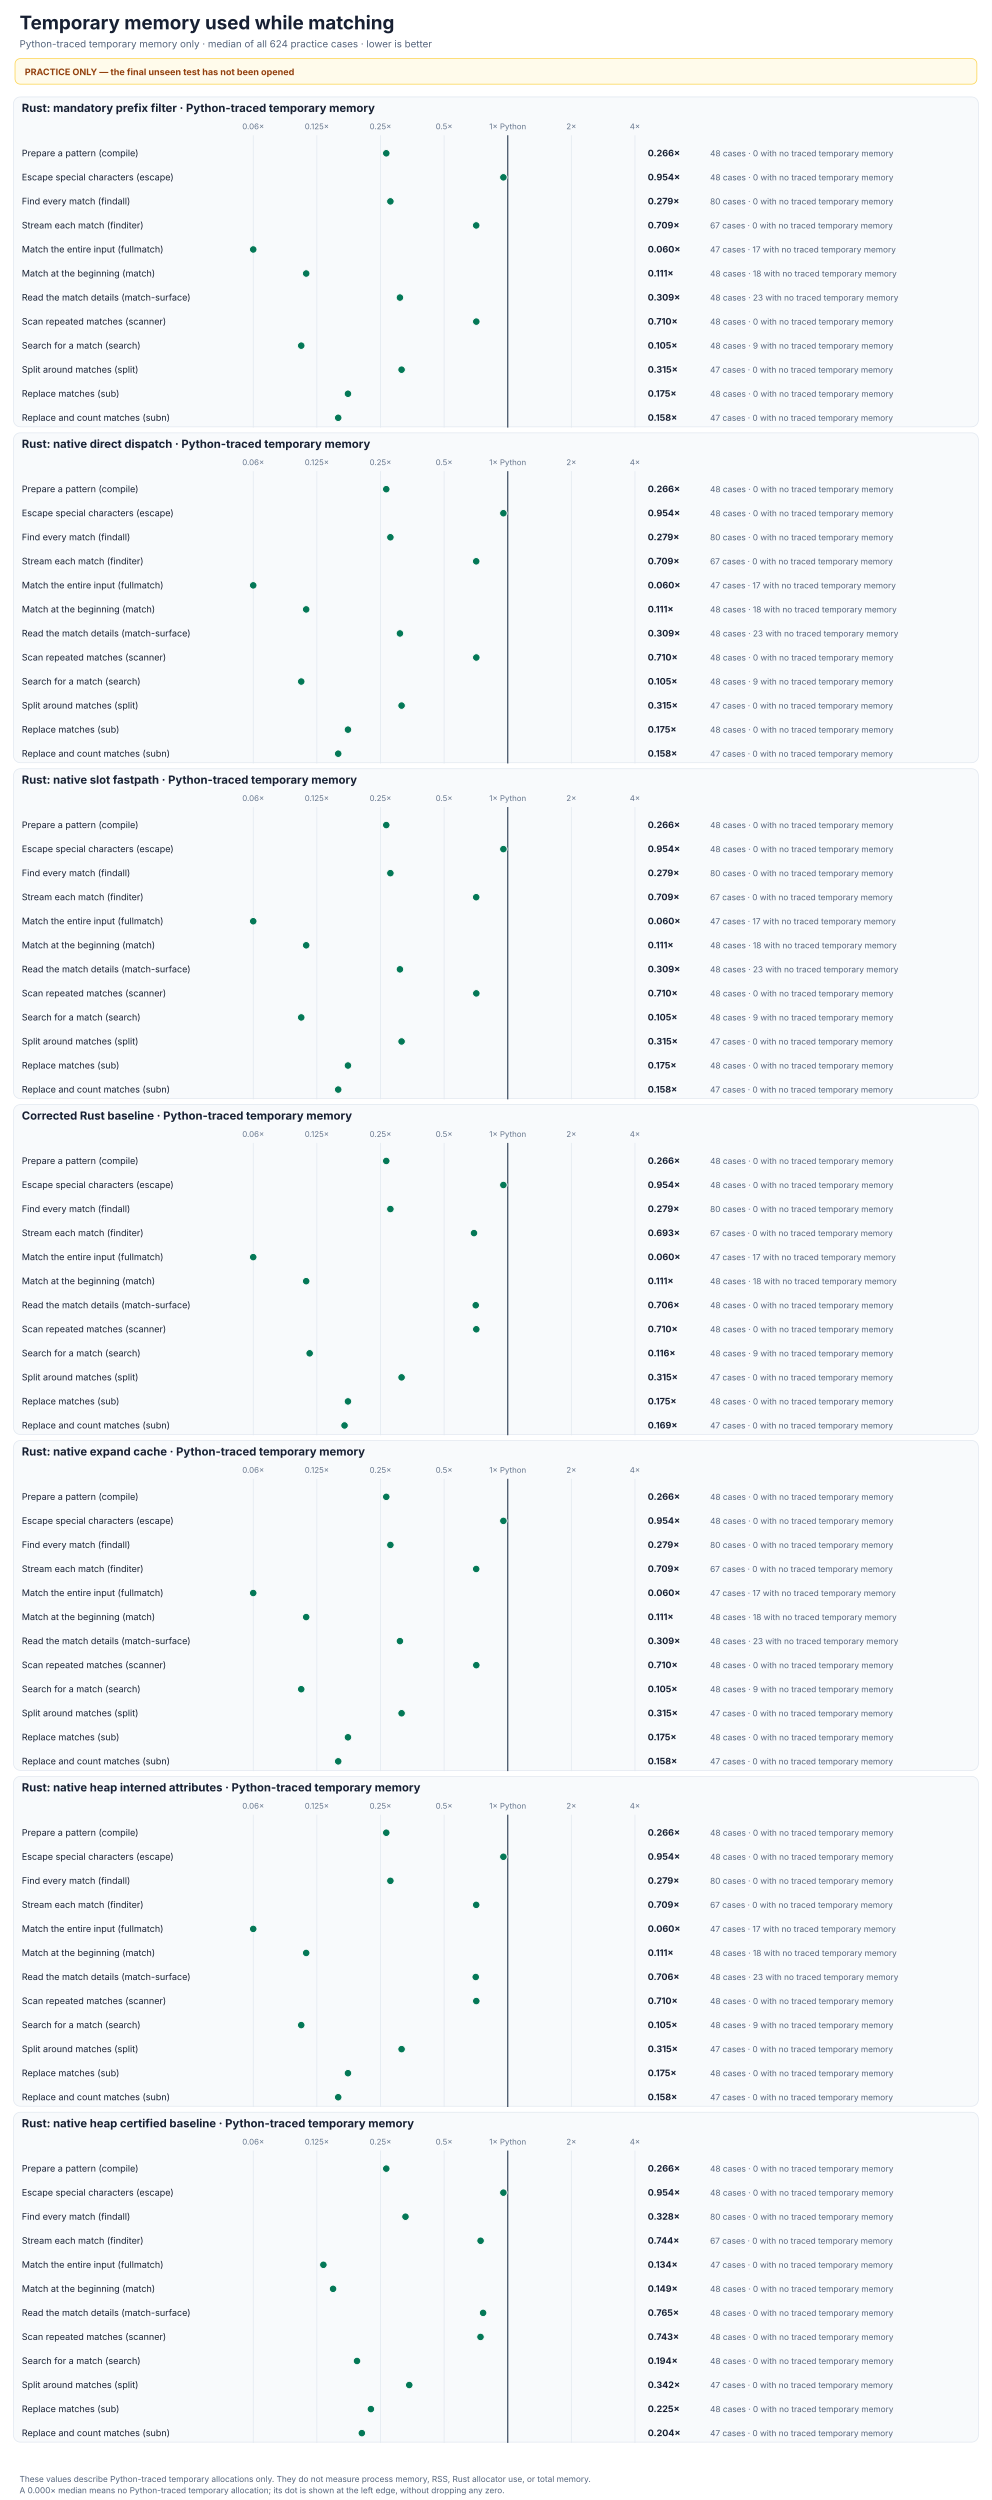
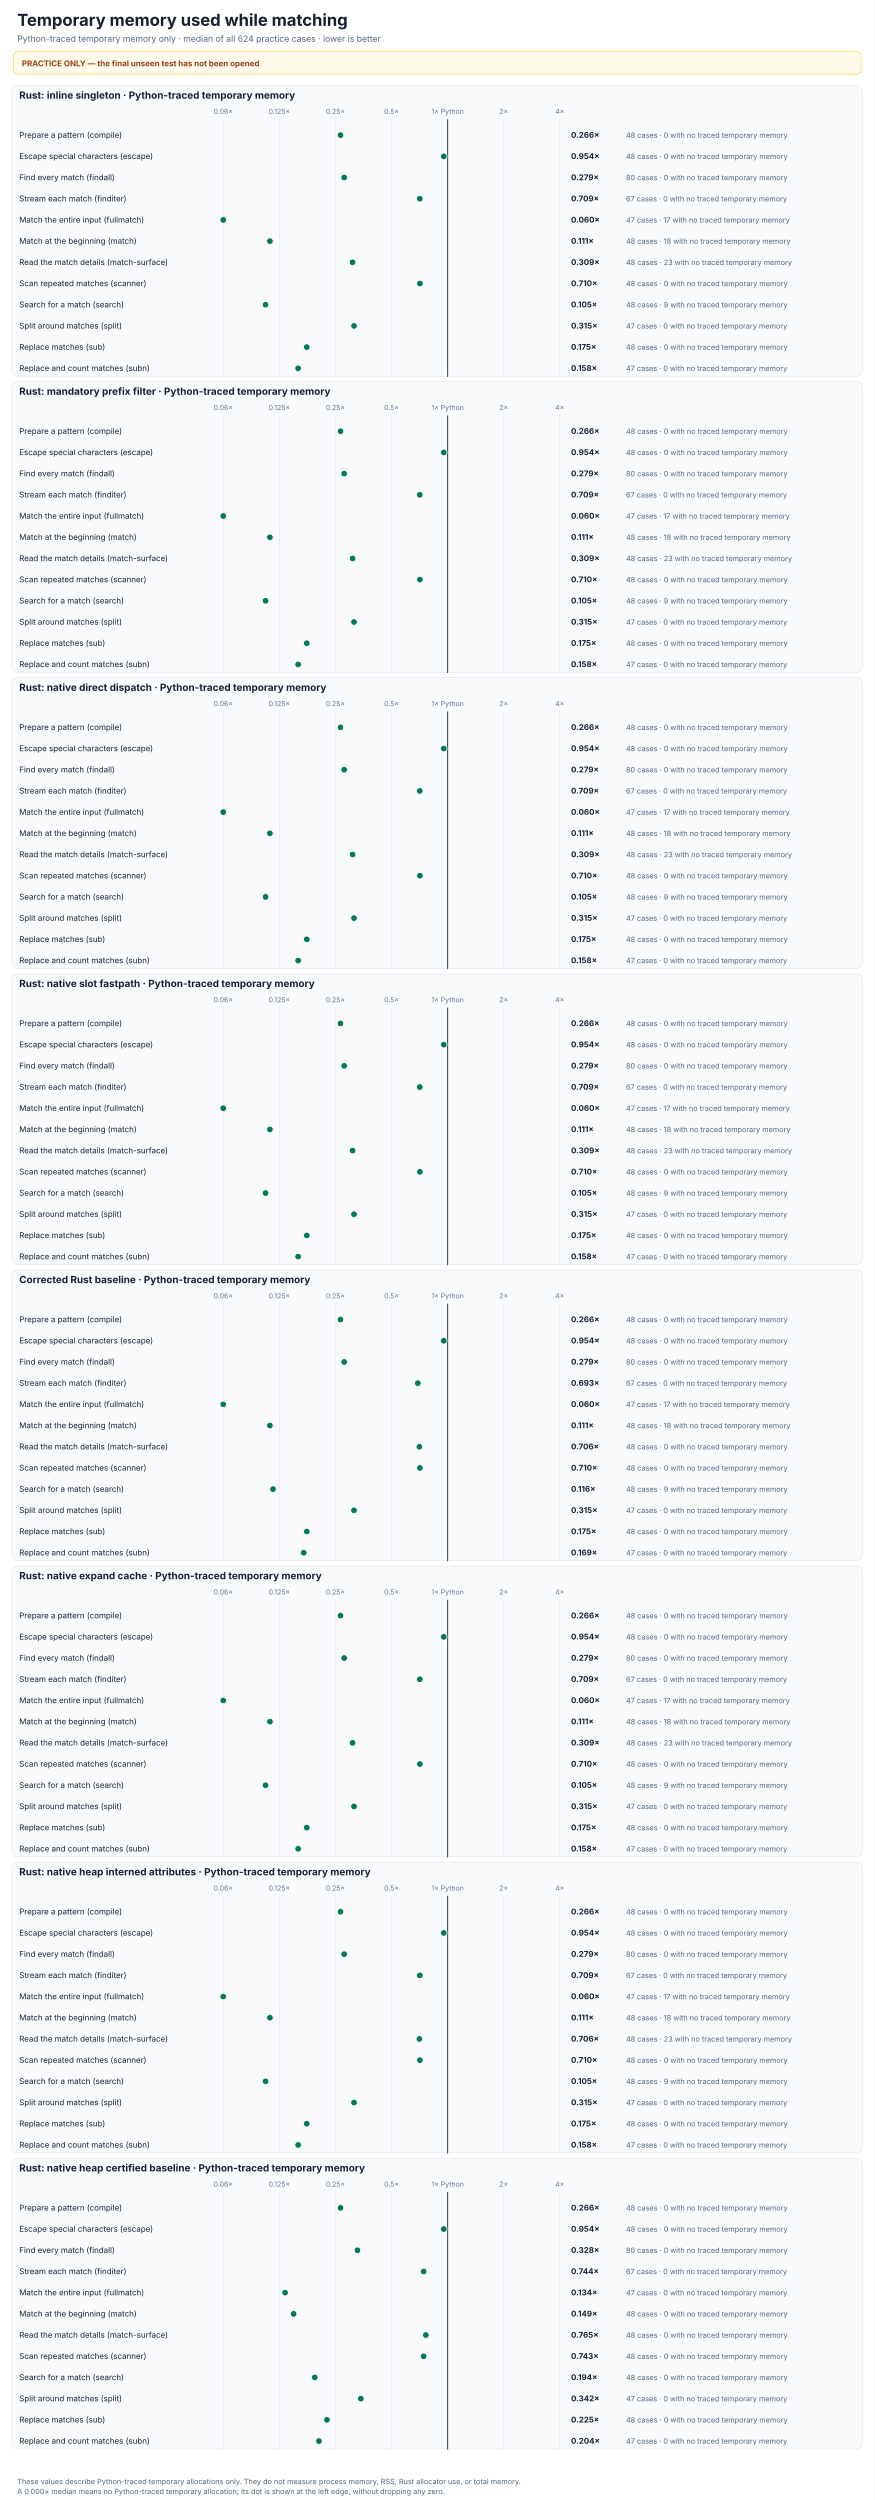
- <svg xmlns="http://www.w3.org/2000/svg" width="1320" height="3327" viewBox="0 0 1320 3327" role="img" aria-label="Temporary memory used while matching">
+ <svg xmlns="http://www.w3.org/2000/svg" width="1320" height="3774" viewBox="0 0 1320 3774" role="img" aria-label="Temporary memory used while matching">
  <rect width="100%" height="100%" fill="#ffffff" />
  <style>text{font-family:system-ui,-apple-system,BlinkMacSystemFont,"Segoe UI",sans-serif;fill:#172033}.title{font-size:25px;font-weight:750}.sub{font-size:13px;fill:#52627a}.head{font-size:15px;font-weight:700}.label{font-size:12px}.small{font-size:11px;fill:#52627a}.value{font-size:12px;font-weight:700}.tick{font-size:10.5px;fill:#64748b}.banner{font-size:12px;font-weight:700;fill:#92400e}.grid{stroke:#e2e8f0;stroke-width:1}.base{stroke:#475569;stroke-width:1.7}.panel{fill:#f8fafc;stroke:#e2e8f0;stroke-width:1}</style>
  <text x="26" y="39" class="title">Temporary memory used while matching</text>
  <text x="26" y="63" class="sub">Python-traced temporary memory only · median of all 624 practice cases · lower is better</text>
  <rect x="20" y="78" width="1280" height="34" rx="7" fill="#fffbeb" stroke="#fcd34d" />
  <text x="33" y="100" class="banner">PRACTICE ONLY — the final unseen test has not been opened</text>
  <rect x="18" y="129" width="1284" height="439" rx="9" class="panel" />
-   <text x="29" y="149" class="head">Rust: mandatory prefix filter · Python-traced temporary memory</text>
+   <text x="29" y="149" class="head">Rust: inline singleton · Python-traced temporary memory</text>
  <line x1="337.00" y1="180" x2="337.00" y2="569" class="grid" />
  <text x="337.00" y="172" text-anchor="middle" class="tick">0.06×</text>
  <line x1="421.67" y1="180" x2="421.67" y2="569" class="grid" />
  <text x="421.67" y="172" text-anchor="middle" class="tick">0.125×</text>
  <line x1="506.33" y1="180" x2="506.33" y2="569" class="grid" />
  <text x="506.33" y="172" text-anchor="middle" class="tick">0.25×</text>
  <line x1="591.00" y1="180" x2="591.00" y2="569" class="grid" />
  <text x="591.00" y="172" text-anchor="middle" class="tick">0.5×</text>
  <line x1="675.67" y1="180" x2="675.67" y2="569" class="base" />
  <text x="675.67" y="172" text-anchor="middle" class="tick">1× Python</text>
  <line x1="760.33" y1="180" x2="760.33" y2="569" class="grid" />
  <text x="760.33" y="172" text-anchor="middle" class="tick">2×</text>
  <line x1="845.00" y1="180" x2="845.00" y2="569" class="grid" />
  <text x="845.00" y="172" text-anchor="middle" class="tick">4×</text>
  <text x="29" y="208" class="label">Prepare a pattern (compile)</text>
  <circle cx="514.05" cy="204" r="5" fill="#047857" stroke="#ffffff" stroke-width="1.2" />
  <text x="862" y="208" class="value">0.266×</text>
  <text x="945" y="208" class="small">48 cases · 0 with no traced temporary memory</text>
  <text x="29" y="240" class="label">Escape special characters (escape)</text>
  <circle cx="669.91" cy="236" r="5" fill="#047857" stroke="#ffffff" stroke-width="1.2" />
  <text x="862" y="240" class="value">0.954×</text>
  <text x="945" y="240" class="small">48 cases · 0 with no traced temporary memory</text>
  <text x="29" y="272" class="label">Find every match (findall)</text>
  <circle cx="519.53" cy="268" r="5" fill="#047857" stroke="#ffffff" stroke-width="1.2" />
  <text x="862" y="272" class="value">0.279×</text>
  <text x="945" y="272" class="small">80 cases · 0 with no traced temporary memory</text>
  <text x="29" y="304" class="label">Stream each match (finditer)</text>
  <circle cx="633.73" cy="300" r="5" fill="#047857" stroke="#ffffff" stroke-width="1.2" />
  <text x="862" y="304" class="value">0.709×</text>
  <text x="945" y="304" class="small">67 cases · 0 with no traced temporary memory</text>
  <text x="29" y="336" class="label">Match the entire input (fullmatch)</text>
  <circle cx="337.00" cy="332" r="5" fill="#047857" stroke="#ffffff" stroke-width="1.2" />
  <text x="862" y="336" class="value">0.060×</text>
  <text x="945" y="336" class="small">47 cases · 17 with no traced temporary memory</text>
  <text x="29" y="368" class="label">Match at the beginning (match)</text>
  <circle cx="407.47" cy="364" r="5" fill="#047857" stroke="#ffffff" stroke-width="1.2" />
  <text x="862" y="368" class="value">0.111×</text>
  <text x="945" y="368" class="small">48 cases · 18 with no traced temporary memory</text>
  <text x="29" y="400" class="label">Read the match details (match-surface)</text>
  <circle cx="532.24" cy="396" r="5" fill="#047857" stroke="#ffffff" stroke-width="1.2" />
  <text x="862" y="400" class="value">0.309×</text>
  <text x="945" y="400" class="small">48 cases · 23 with no traced temporary memory</text>
  <text x="29" y="432" class="label">Scan repeated matches (scanner)</text>
  <circle cx="633.86" cy="428" r="5" fill="#047857" stroke="#ffffff" stroke-width="1.2" />
  <text x="862" y="432" class="value">0.710×</text>
  <text x="945" y="432" class="small">48 cases · 0 with no traced temporary memory</text>
  <text x="29" y="464" class="label">Search for a match (search)</text>
  <circle cx="400.88" cy="460" r="5" fill="#047857" stroke="#ffffff" stroke-width="1.2" />
  <text x="862" y="464" class="value">0.105×</text>
  <text x="945" y="464" class="small">48 cases · 9 with no traced temporary memory</text>
  <text x="29" y="496" class="label">Split around matches (split)</text>
  <circle cx="534.43" cy="492" r="5" fill="#047857" stroke="#ffffff" stroke-width="1.2" />
  <text x="862" y="496" class="value">0.315×</text>
  <text x="945" y="496" class="small">47 cases · 0 with no traced temporary memory</text>
  <text x="29" y="528" class="label">Replace matches (sub)</text>
  <circle cx="463.07" cy="524" r="5" fill="#047857" stroke="#ffffff" stroke-width="1.2" />
  <text x="862" y="528" class="value">0.175×</text>
  <text x="945" y="528" class="small">48 cases · 0 with no traced temporary memory</text>
  <text x="29" y="560" class="label">Replace and count matches (subn)</text>
  <circle cx="450.08" cy="556" r="5" fill="#047857" stroke="#ffffff" stroke-width="1.2" />
  <text x="862" y="560" class="value">0.158×</text>
  <text x="945" y="560" class="small">47 cases · 0 with no traced temporary memory</text>
  <rect x="18" y="576" width="1284" height="439" rx="9" class="panel" />
-   <text x="29" y="596" class="head">Rust: native direct dispatch · Python-traced temporary memory</text>
+   <text x="29" y="596" class="head">Rust: mandatory prefix filter · Python-traced temporary memory</text>
  <line x1="337.00" y1="627" x2="337.00" y2="1016" class="grid" />
  <text x="337.00" y="619" text-anchor="middle" class="tick">0.06×</text>
  <line x1="421.67" y1="627" x2="421.67" y2="1016" class="grid" />
  <text x="421.67" y="619" text-anchor="middle" class="tick">0.125×</text>
  <line x1="506.33" y1="627" x2="506.33" y2="1016" class="grid" />
  <text x="506.33" y="619" text-anchor="middle" class="tick">0.25×</text>
  <line x1="591.00" y1="627" x2="591.00" y2="1016" class="grid" />
  <text x="591.00" y="619" text-anchor="middle" class="tick">0.5×</text>
  <line x1="675.67" y1="627" x2="675.67" y2="1016" class="base" />
  <text x="675.67" y="619" text-anchor="middle" class="tick">1× Python</text>
  <line x1="760.33" y1="627" x2="760.33" y2="1016" class="grid" />
  <text x="760.33" y="619" text-anchor="middle" class="tick">2×</text>
  <line x1="845.00" y1="627" x2="845.00" y2="1016" class="grid" />
  <text x="845.00" y="619" text-anchor="middle" class="tick">4×</text>
  <text x="29" y="655" class="label">Prepare a pattern (compile)</text>
  <circle cx="514.05" cy="651" r="5" fill="#047857" stroke="#ffffff" stroke-width="1.2" />
  <text x="862" y="655" class="value">0.266×</text>
  <text x="945" y="655" class="small">48 cases · 0 with no traced temporary memory</text>
  <text x="29" y="687" class="label">Escape special characters (escape)</text>
  <circle cx="669.91" cy="683" r="5" fill="#047857" stroke="#ffffff" stroke-width="1.2" />
  <text x="862" y="687" class="value">0.954×</text>
  <text x="945" y="687" class="small">48 cases · 0 with no traced temporary memory</text>
  <text x="29" y="719" class="label">Find every match (findall)</text>
  <circle cx="519.53" cy="715" r="5" fill="#047857" stroke="#ffffff" stroke-width="1.2" />
  <text x="862" y="719" class="value">0.279×</text>
  <text x="945" y="719" class="small">80 cases · 0 with no traced temporary memory</text>
  <text x="29" y="751" class="label">Stream each match (finditer)</text>
  <circle cx="633.73" cy="747" r="5" fill="#047857" stroke="#ffffff" stroke-width="1.2" />
  <text x="862" y="751" class="value">0.709×</text>
  <text x="945" y="751" class="small">67 cases · 0 with no traced temporary memory</text>
  <text x="29" y="783" class="label">Match the entire input (fullmatch)</text>
  <circle cx="337.00" cy="779" r="5" fill="#047857" stroke="#ffffff" stroke-width="1.2" />
  <text x="862" y="783" class="value">0.060×</text>
  <text x="945" y="783" class="small">47 cases · 17 with no traced temporary memory</text>
  <text x="29" y="815" class="label">Match at the beginning (match)</text>
  <circle cx="407.47" cy="811" r="5" fill="#047857" stroke="#ffffff" stroke-width="1.2" />
  <text x="862" y="815" class="value">0.111×</text>
  <text x="945" y="815" class="small">48 cases · 18 with no traced temporary memory</text>
  <text x="29" y="847" class="label">Read the match details (match-surface)</text>
  <circle cx="532.24" cy="843" r="5" fill="#047857" stroke="#ffffff" stroke-width="1.2" />
  <text x="862" y="847" class="value">0.309×</text>
  <text x="945" y="847" class="small">48 cases · 23 with no traced temporary memory</text>
  <text x="29" y="879" class="label">Scan repeated matches (scanner)</text>
  <circle cx="633.86" cy="875" r="5" fill="#047857" stroke="#ffffff" stroke-width="1.2" />
  <text x="862" y="879" class="value">0.710×</text>
  <text x="945" y="879" class="small">48 cases · 0 with no traced temporary memory</text>
  <text x="29" y="911" class="label">Search for a match (search)</text>
  <circle cx="400.88" cy="907" r="5" fill="#047857" stroke="#ffffff" stroke-width="1.2" />
  <text x="862" y="911" class="value">0.105×</text>
  <text x="945" y="911" class="small">48 cases · 9 with no traced temporary memory</text>
  <text x="29" y="943" class="label">Split around matches (split)</text>
  <circle cx="534.43" cy="939" r="5" fill="#047857" stroke="#ffffff" stroke-width="1.2" />
  <text x="862" y="943" class="value">0.315×</text>
  <text x="945" y="943" class="small">47 cases · 0 with no traced temporary memory</text>
  <text x="29" y="975" class="label">Replace matches (sub)</text>
  <circle cx="463.07" cy="971" r="5" fill="#047857" stroke="#ffffff" stroke-width="1.2" />
  <text x="862" y="975" class="value">0.175×</text>
  <text x="945" y="975" class="small">48 cases · 0 with no traced temporary memory</text>
  <text x="29" y="1007" class="label">Replace and count matches (subn)</text>
  <circle cx="450.08" cy="1003" r="5" fill="#047857" stroke="#ffffff" stroke-width="1.2" />
  <text x="862" y="1007" class="value">0.158×</text>
  <text x="945" y="1007" class="small">47 cases · 0 with no traced temporary memory</text>
  <rect x="18" y="1023" width="1284" height="439" rx="9" class="panel" />
-   <text x="29" y="1043" class="head">Rust: native slot fastpath · Python-traced temporary memory</text>
+   <text x="29" y="1043" class="head">Rust: native direct dispatch · Python-traced temporary memory</text>
  <line x1="337.00" y1="1074" x2="337.00" y2="1463" class="grid" />
  <text x="337.00" y="1066" text-anchor="middle" class="tick">0.06×</text>
  <line x1="421.67" y1="1074" x2="421.67" y2="1463" class="grid" />
  <text x="421.67" y="1066" text-anchor="middle" class="tick">0.125×</text>
  <line x1="506.33" y1="1074" x2="506.33" y2="1463" class="grid" />
  <text x="506.33" y="1066" text-anchor="middle" class="tick">0.25×</text>
  <line x1="591.00" y1="1074" x2="591.00" y2="1463" class="grid" />
  <text x="591.00" y="1066" text-anchor="middle" class="tick">0.5×</text>
  <line x1="675.67" y1="1074" x2="675.67" y2="1463" class="base" />
  <text x="675.67" y="1066" text-anchor="middle" class="tick">1× Python</text>
  <line x1="760.33" y1="1074" x2="760.33" y2="1463" class="grid" />
  <text x="760.33" y="1066" text-anchor="middle" class="tick">2×</text>
  <line x1="845.00" y1="1074" x2="845.00" y2="1463" class="grid" />
  <text x="845.00" y="1066" text-anchor="middle" class="tick">4×</text>
  <text x="29" y="1102" class="label">Prepare a pattern (compile)</text>
  <circle cx="514.05" cy="1098" r="5" fill="#047857" stroke="#ffffff" stroke-width="1.2" />
  <text x="862" y="1102" class="value">0.266×</text>
  <text x="945" y="1102" class="small">48 cases · 0 with no traced temporary memory</text>
  <text x="29" y="1134" class="label">Escape special characters (escape)</text>
  <circle cx="669.91" cy="1130" r="5" fill="#047857" stroke="#ffffff" stroke-width="1.2" />
  <text x="862" y="1134" class="value">0.954×</text>
  <text x="945" y="1134" class="small">48 cases · 0 with no traced temporary memory</text>
  <text x="29" y="1166" class="label">Find every match (findall)</text>
  <circle cx="519.53" cy="1162" r="5" fill="#047857" stroke="#ffffff" stroke-width="1.2" />
  <text x="862" y="1166" class="value">0.279×</text>
  <text x="945" y="1166" class="small">80 cases · 0 with no traced temporary memory</text>
  <text x="29" y="1198" class="label">Stream each match (finditer)</text>
  <circle cx="633.73" cy="1194" r="5" fill="#047857" stroke="#ffffff" stroke-width="1.2" />
  <text x="862" y="1198" class="value">0.709×</text>
  <text x="945" y="1198" class="small">67 cases · 0 with no traced temporary memory</text>
  <text x="29" y="1230" class="label">Match the entire input (fullmatch)</text>
  <circle cx="337.00" cy="1226" r="5" fill="#047857" stroke="#ffffff" stroke-width="1.2" />
  <text x="862" y="1230" class="value">0.060×</text>
  <text x="945" y="1230" class="small">47 cases · 17 with no traced temporary memory</text>
  <text x="29" y="1262" class="label">Match at the beginning (match)</text>
  <circle cx="407.47" cy="1258" r="5" fill="#047857" stroke="#ffffff" stroke-width="1.2" />
  <text x="862" y="1262" class="value">0.111×</text>
  <text x="945" y="1262" class="small">48 cases · 18 with no traced temporary memory</text>
  <text x="29" y="1294" class="label">Read the match details (match-surface)</text>
  <circle cx="532.24" cy="1290" r="5" fill="#047857" stroke="#ffffff" stroke-width="1.2" />
  <text x="862" y="1294" class="value">0.309×</text>
  <text x="945" y="1294" class="small">48 cases · 23 with no traced temporary memory</text>
  <text x="29" y="1326" class="label">Scan repeated matches (scanner)</text>
  <circle cx="633.86" cy="1322" r="5" fill="#047857" stroke="#ffffff" stroke-width="1.2" />
  <text x="862" y="1326" class="value">0.710×</text>
  <text x="945" y="1326" class="small">48 cases · 0 with no traced temporary memory</text>
  <text x="29" y="1358" class="label">Search for a match (search)</text>
  <circle cx="400.88" cy="1354" r="5" fill="#047857" stroke="#ffffff" stroke-width="1.2" />
  <text x="862" y="1358" class="value">0.105×</text>
  <text x="945" y="1358" class="small">48 cases · 9 with no traced temporary memory</text>
  <text x="29" y="1390" class="label">Split around matches (split)</text>
  <circle cx="534.43" cy="1386" r="5" fill="#047857" stroke="#ffffff" stroke-width="1.2" />
  <text x="862" y="1390" class="value">0.315×</text>
  <text x="945" y="1390" class="small">47 cases · 0 with no traced temporary memory</text>
  <text x="29" y="1422" class="label">Replace matches (sub)</text>
  <circle cx="463.07" cy="1418" r="5" fill="#047857" stroke="#ffffff" stroke-width="1.2" />
  <text x="862" y="1422" class="value">0.175×</text>
  <text x="945" y="1422" class="small">48 cases · 0 with no traced temporary memory</text>
  <text x="29" y="1454" class="label">Replace and count matches (subn)</text>
  <circle cx="450.08" cy="1450" r="5" fill="#047857" stroke="#ffffff" stroke-width="1.2" />
  <text x="862" y="1454" class="value">0.158×</text>
  <text x="945" y="1454" class="small">47 cases · 0 with no traced temporary memory</text>
  <rect x="18" y="1470" width="1284" height="439" rx="9" class="panel" />
-   <text x="29" y="1490" class="head">Corrected Rust baseline · Python-traced temporary memory</text>
+   <text x="29" y="1490" class="head">Rust: native slot fastpath · Python-traced temporary memory</text>
  <line x1="337.00" y1="1521" x2="337.00" y2="1910" class="grid" />
  <text x="337.00" y="1513" text-anchor="middle" class="tick">0.06×</text>
  <line x1="421.67" y1="1521" x2="421.67" y2="1910" class="grid" />
  <text x="421.67" y="1513" text-anchor="middle" class="tick">0.125×</text>
  <line x1="506.33" y1="1521" x2="506.33" y2="1910" class="grid" />
  <text x="506.33" y="1513" text-anchor="middle" class="tick">0.25×</text>
  <line x1="591.00" y1="1521" x2="591.00" y2="1910" class="grid" />
  <text x="591.00" y="1513" text-anchor="middle" class="tick">0.5×</text>
  <line x1="675.67" y1="1521" x2="675.67" y2="1910" class="base" />
  <text x="675.67" y="1513" text-anchor="middle" class="tick">1× Python</text>
  <line x1="760.33" y1="1521" x2="760.33" y2="1910" class="grid" />
  <text x="760.33" y="1513" text-anchor="middle" class="tick">2×</text>
  <line x1="845.00" y1="1521" x2="845.00" y2="1910" class="grid" />
  <text x="845.00" y="1513" text-anchor="middle" class="tick">4×</text>
  <text x="29" y="1549" class="label">Prepare a pattern (compile)</text>
  <circle cx="514.05" cy="1545" r="5" fill="#047857" stroke="#ffffff" stroke-width="1.2" />
  <text x="862" y="1549" class="value">0.266×</text>
  <text x="945" y="1549" class="small">48 cases · 0 with no traced temporary memory</text>
  <text x="29" y="1581" class="label">Escape special characters (escape)</text>
  <circle cx="669.91" cy="1577" r="5" fill="#047857" stroke="#ffffff" stroke-width="1.2" />
  <text x="862" y="1581" class="value">0.954×</text>
  <text x="945" y="1581" class="small">48 cases · 0 with no traced temporary memory</text>
  <text x="29" y="1613" class="label">Find every match (findall)</text>
  <circle cx="519.53" cy="1609" r="5" fill="#047857" stroke="#ffffff" stroke-width="1.2" />
  <text x="862" y="1613" class="value">0.279×</text>
  <text x="945" y="1613" class="small">80 cases · 0 with no traced temporary memory</text>
  <text x="29" y="1645" class="label">Stream each match (finditer)</text>
-   <circle cx="630.80" cy="1641" r="5" fill="#047857" stroke="#ffffff" stroke-width="1.2" />
-   <text x="862" y="1645" class="value">0.693×</text>
+   <circle cx="633.73" cy="1641" r="5" fill="#047857" stroke="#ffffff" stroke-width="1.2" />
+   <text x="862" y="1645" class="value">0.709×</text>
  <text x="945" y="1645" class="small">67 cases · 0 with no traced temporary memory</text>
  <text x="29" y="1677" class="label">Match the entire input (fullmatch)</text>
  <circle cx="337.00" cy="1673" r="5" fill="#047857" stroke="#ffffff" stroke-width="1.2" />
  <text x="862" y="1677" class="value">0.060×</text>
  <text x="945" y="1677" class="small">47 cases · 17 with no traced temporary memory</text>
  <text x="29" y="1709" class="label">Match at the beginning (match)</text>
  <circle cx="407.47" cy="1705" r="5" fill="#047857" stroke="#ffffff" stroke-width="1.2" />
  <text x="862" y="1709" class="value">0.111×</text>
  <text x="945" y="1709" class="small">48 cases · 18 with no traced temporary memory</text>
  <text x="29" y="1741" class="label">Read the match details (match-surface)</text>
-   <circle cx="633.11" cy="1737" r="5" fill="#047857" stroke="#ffffff" stroke-width="1.2" />
-   <text x="862" y="1741" class="value">0.706×</text>
-   <text x="945" y="1741" class="small">48 cases · 0 with no traced temporary memory</text>
+   <circle cx="532.24" cy="1737" r="5" fill="#047857" stroke="#ffffff" stroke-width="1.2" />
+   <text x="862" y="1741" class="value">0.309×</text>
+   <text x="945" y="1741" class="small">48 cases · 23 with no traced temporary memory</text>
  <text x="29" y="1773" class="label">Scan repeated matches (scanner)</text>
  <circle cx="633.86" cy="1769" r="5" fill="#047857" stroke="#ffffff" stroke-width="1.2" />
  <text x="862" y="1773" class="value">0.710×</text>
  <text x="945" y="1773" class="small">48 cases · 0 with no traced temporary memory</text>
  <text x="29" y="1805" class="label">Search for a match (search)</text>
-   <circle cx="412.09" cy="1801" r="5" fill="#047857" stroke="#ffffff" stroke-width="1.2" />
-   <text x="862" y="1805" class="value">0.116×</text>
+   <circle cx="400.88" cy="1801" r="5" fill="#047857" stroke="#ffffff" stroke-width="1.2" />
+   <text x="862" y="1805" class="value">0.105×</text>
  <text x="945" y="1805" class="small">48 cases · 9 with no traced temporary memory</text>
  <text x="29" y="1837" class="label">Split around matches (split)</text>
  <circle cx="534.43" cy="1833" r="5" fill="#047857" stroke="#ffffff" stroke-width="1.2" />
  <text x="862" y="1837" class="value">0.315×</text>
  <text x="945" y="1837" class="small">47 cases · 0 with no traced temporary memory</text>
  <text x="29" y="1869" class="label">Replace matches (sub)</text>
  <circle cx="463.07" cy="1865" r="5" fill="#047857" stroke="#ffffff" stroke-width="1.2" />
  <text x="862" y="1869" class="value">0.175×</text>
  <text x="945" y="1869" class="small">48 cases · 0 with no traced temporary memory</text>
  <text x="29" y="1901" class="label">Replace and count matches (subn)</text>
-   <circle cx="458.51" cy="1897" r="5" fill="#047857" stroke="#ffffff" stroke-width="1.2" />
-   <text x="862" y="1901" class="value">0.169×</text>
+   <circle cx="450.08" cy="1897" r="5" fill="#047857" stroke="#ffffff" stroke-width="1.2" />
+   <text x="862" y="1901" class="value">0.158×</text>
  <text x="945" y="1901" class="small">47 cases · 0 with no traced temporary memory</text>
  <rect x="18" y="1917" width="1284" height="439" rx="9" class="panel" />
-   <text x="29" y="1937" class="head">Rust: native expand cache · Python-traced temporary memory</text>
+   <text x="29" y="1937" class="head">Corrected Rust baseline · Python-traced temporary memory</text>
  <line x1="337.00" y1="1968" x2="337.00" y2="2357" class="grid" />
  <text x="337.00" y="1960" text-anchor="middle" class="tick">0.06×</text>
  <line x1="421.67" y1="1968" x2="421.67" y2="2357" class="grid" />
  <text x="421.67" y="1960" text-anchor="middle" class="tick">0.125×</text>
  <line x1="506.33" y1="1968" x2="506.33" y2="2357" class="grid" />
  <text x="506.33" y="1960" text-anchor="middle" class="tick">0.25×</text>
  <line x1="591.00" y1="1968" x2="591.00" y2="2357" class="grid" />
  <text x="591.00" y="1960" text-anchor="middle" class="tick">0.5×</text>
  <line x1="675.67" y1="1968" x2="675.67" y2="2357" class="base" />
  <text x="675.67" y="1960" text-anchor="middle" class="tick">1× Python</text>
  <line x1="760.33" y1="1968" x2="760.33" y2="2357" class="grid" />
  <text x="760.33" y="1960" text-anchor="middle" class="tick">2×</text>
  <line x1="845.00" y1="1968" x2="845.00" y2="2357" class="grid" />
  <text x="845.00" y="1960" text-anchor="middle" class="tick">4×</text>
  <text x="29" y="1996" class="label">Prepare a pattern (compile)</text>
  <circle cx="514.05" cy="1992" r="5" fill="#047857" stroke="#ffffff" stroke-width="1.2" />
  <text x="862" y="1996" class="value">0.266×</text>
  <text x="945" y="1996" class="small">48 cases · 0 with no traced temporary memory</text>
  <text x="29" y="2028" class="label">Escape special characters (escape)</text>
  <circle cx="669.91" cy="2024" r="5" fill="#047857" stroke="#ffffff" stroke-width="1.2" />
  <text x="862" y="2028" class="value">0.954×</text>
  <text x="945" y="2028" class="small">48 cases · 0 with no traced temporary memory</text>
  <text x="29" y="2060" class="label">Find every match (findall)</text>
  <circle cx="519.53" cy="2056" r="5" fill="#047857" stroke="#ffffff" stroke-width="1.2" />
  <text x="862" y="2060" class="value">0.279×</text>
  <text x="945" y="2060" class="small">80 cases · 0 with no traced temporary memory</text>
  <text x="29" y="2092" class="label">Stream each match (finditer)</text>
-   <circle cx="633.73" cy="2088" r="5" fill="#047857" stroke="#ffffff" stroke-width="1.2" />
-   <text x="862" y="2092" class="value">0.709×</text>
+   <circle cx="630.80" cy="2088" r="5" fill="#047857" stroke="#ffffff" stroke-width="1.2" />
+   <text x="862" y="2092" class="value">0.693×</text>
  <text x="945" y="2092" class="small">67 cases · 0 with no traced temporary memory</text>
  <text x="29" y="2124" class="label">Match the entire input (fullmatch)</text>
  <circle cx="337.00" cy="2120" r="5" fill="#047857" stroke="#ffffff" stroke-width="1.2" />
  <text x="862" y="2124" class="value">0.060×</text>
  <text x="945" y="2124" class="small">47 cases · 17 with no traced temporary memory</text>
  <text x="29" y="2156" class="label">Match at the beginning (match)</text>
  <circle cx="407.47" cy="2152" r="5" fill="#047857" stroke="#ffffff" stroke-width="1.2" />
  <text x="862" y="2156" class="value">0.111×</text>
  <text x="945" y="2156" class="small">48 cases · 18 with no traced temporary memory</text>
  <text x="29" y="2188" class="label">Read the match details (match-surface)</text>
-   <circle cx="532.24" cy="2184" r="5" fill="#047857" stroke="#ffffff" stroke-width="1.2" />
-   <text x="862" y="2188" class="value">0.309×</text>
-   <text x="945" y="2188" class="small">48 cases · 23 with no traced temporary memory</text>
+   <circle cx="633.11" cy="2184" r="5" fill="#047857" stroke="#ffffff" stroke-width="1.2" />
+   <text x="862" y="2188" class="value">0.706×</text>
+   <text x="945" y="2188" class="small">48 cases · 0 with no traced temporary memory</text>
  <text x="29" y="2220" class="label">Scan repeated matches (scanner)</text>
  <circle cx="633.86" cy="2216" r="5" fill="#047857" stroke="#ffffff" stroke-width="1.2" />
  <text x="862" y="2220" class="value">0.710×</text>
  <text x="945" y="2220" class="small">48 cases · 0 with no traced temporary memory</text>
  <text x="29" y="2252" class="label">Search for a match (search)</text>
-   <circle cx="400.88" cy="2248" r="5" fill="#047857" stroke="#ffffff" stroke-width="1.2" />
-   <text x="862" y="2252" class="value">0.105×</text>
+   <circle cx="412.09" cy="2248" r="5" fill="#047857" stroke="#ffffff" stroke-width="1.2" />
+   <text x="862" y="2252" class="value">0.116×</text>
  <text x="945" y="2252" class="small">48 cases · 9 with no traced temporary memory</text>
  <text x="29" y="2284" class="label">Split around matches (split)</text>
  <circle cx="534.43" cy="2280" r="5" fill="#047857" stroke="#ffffff" stroke-width="1.2" />
  <text x="862" y="2284" class="value">0.315×</text>
  <text x="945" y="2284" class="small">47 cases · 0 with no traced temporary memory</text>
  <text x="29" y="2316" class="label">Replace matches (sub)</text>
  <circle cx="463.07" cy="2312" r="5" fill="#047857" stroke="#ffffff" stroke-width="1.2" />
  <text x="862" y="2316" class="value">0.175×</text>
  <text x="945" y="2316" class="small">48 cases · 0 with no traced temporary memory</text>
  <text x="29" y="2348" class="label">Replace and count matches (subn)</text>
-   <circle cx="450.08" cy="2344" r="5" fill="#047857" stroke="#ffffff" stroke-width="1.2" />
-   <text x="862" y="2348" class="value">0.158×</text>
+   <circle cx="458.51" cy="2344" r="5" fill="#047857" stroke="#ffffff" stroke-width="1.2" />
+   <text x="862" y="2348" class="value">0.169×</text>
  <text x="945" y="2348" class="small">47 cases · 0 with no traced temporary memory</text>
  <rect x="18" y="2364" width="1284" height="439" rx="9" class="panel" />
-   <text x="29" y="2384" class="head">Rust: native heap interned attributes · Python-traced temporary memory</text>
+   <text x="29" y="2384" class="head">Rust: native expand cache · Python-traced temporary memory</text>
  <line x1="337.00" y1="2415" x2="337.00" y2="2804" class="grid" />
  <text x="337.00" y="2407" text-anchor="middle" class="tick">0.06×</text>
  <line x1="421.67" y1="2415" x2="421.67" y2="2804" class="grid" />
  <text x="421.67" y="2407" text-anchor="middle" class="tick">0.125×</text>
  <line x1="506.33" y1="2415" x2="506.33" y2="2804" class="grid" />
  <text x="506.33" y="2407" text-anchor="middle" class="tick">0.25×</text>
  <line x1="591.00" y1="2415" x2="591.00" y2="2804" class="grid" />
  <text x="591.00" y="2407" text-anchor="middle" class="tick">0.5×</text>
  <line x1="675.67" y1="2415" x2="675.67" y2="2804" class="base" />
  <text x="675.67" y="2407" text-anchor="middle" class="tick">1× Python</text>
  <line x1="760.33" y1="2415" x2="760.33" y2="2804" class="grid" />
  <text x="760.33" y="2407" text-anchor="middle" class="tick">2×</text>
  <line x1="845.00" y1="2415" x2="845.00" y2="2804" class="grid" />
  <text x="845.00" y="2407" text-anchor="middle" class="tick">4×</text>
  <text x="29" y="2443" class="label">Prepare a pattern (compile)</text>
  <circle cx="514.05" cy="2439" r="5" fill="#047857" stroke="#ffffff" stroke-width="1.2" />
  <text x="862" y="2443" class="value">0.266×</text>
  <text x="945" y="2443" class="small">48 cases · 0 with no traced temporary memory</text>
  <text x="29" y="2475" class="label">Escape special characters (escape)</text>
  <circle cx="669.91" cy="2471" r="5" fill="#047857" stroke="#ffffff" stroke-width="1.2" />
  <text x="862" y="2475" class="value">0.954×</text>
  <text x="945" y="2475" class="small">48 cases · 0 with no traced temporary memory</text>
  <text x="29" y="2507" class="label">Find every match (findall)</text>
  <circle cx="519.53" cy="2503" r="5" fill="#047857" stroke="#ffffff" stroke-width="1.2" />
  <text x="862" y="2507" class="value">0.279×</text>
  <text x="945" y="2507" class="small">80 cases · 0 with no traced temporary memory</text>
  <text x="29" y="2539" class="label">Stream each match (finditer)</text>
  <circle cx="633.73" cy="2535" r="5" fill="#047857" stroke="#ffffff" stroke-width="1.2" />
  <text x="862" y="2539" class="value">0.709×</text>
  <text x="945" y="2539" class="small">67 cases · 0 with no traced temporary memory</text>
  <text x="29" y="2571" class="label">Match the entire input (fullmatch)</text>
  <circle cx="337.00" cy="2567" r="5" fill="#047857" stroke="#ffffff" stroke-width="1.2" />
  <text x="862" y="2571" class="value">0.060×</text>
  <text x="945" y="2571" class="small">47 cases · 17 with no traced temporary memory</text>
  <text x="29" y="2603" class="label">Match at the beginning (match)</text>
  <circle cx="407.47" cy="2599" r="5" fill="#047857" stroke="#ffffff" stroke-width="1.2" />
  <text x="862" y="2603" class="value">0.111×</text>
  <text x="945" y="2603" class="small">48 cases · 18 with no traced temporary memory</text>
  <text x="29" y="2635" class="label">Read the match details (match-surface)</text>
-   <circle cx="633.11" cy="2631" r="5" fill="#047857" stroke="#ffffff" stroke-width="1.2" />
-   <text x="862" y="2635" class="value">0.706×</text>
+   <circle cx="532.24" cy="2631" r="5" fill="#047857" stroke="#ffffff" stroke-width="1.2" />
+   <text x="862" y="2635" class="value">0.309×</text>
  <text x="945" y="2635" class="small">48 cases · 23 with no traced temporary memory</text>
  <text x="29" y="2667" class="label">Scan repeated matches (scanner)</text>
  <circle cx="633.86" cy="2663" r="5" fill="#047857" stroke="#ffffff" stroke-width="1.2" />
  <text x="862" y="2667" class="value">0.710×</text>
  <text x="945" y="2667" class="small">48 cases · 0 with no traced temporary memory</text>
  <text x="29" y="2699" class="label">Search for a match (search)</text>
  <circle cx="400.88" cy="2695" r="5" fill="#047857" stroke="#ffffff" stroke-width="1.2" />
  <text x="862" y="2699" class="value">0.105×</text>
  <text x="945" y="2699" class="small">48 cases · 9 with no traced temporary memory</text>
  <text x="29" y="2731" class="label">Split around matches (split)</text>
  <circle cx="534.43" cy="2727" r="5" fill="#047857" stroke="#ffffff" stroke-width="1.2" />
  <text x="862" y="2731" class="value">0.315×</text>
  <text x="945" y="2731" class="small">47 cases · 0 with no traced temporary memory</text>
  <text x="29" y="2763" class="label">Replace matches (sub)</text>
  <circle cx="463.07" cy="2759" r="5" fill="#047857" stroke="#ffffff" stroke-width="1.2" />
  <text x="862" y="2763" class="value">0.175×</text>
  <text x="945" y="2763" class="small">48 cases · 0 with no traced temporary memory</text>
  <text x="29" y="2795" class="label">Replace and count matches (subn)</text>
  <circle cx="450.08" cy="2791" r="5" fill="#047857" stroke="#ffffff" stroke-width="1.2" />
  <text x="862" y="2795" class="value">0.158×</text>
  <text x="945" y="2795" class="small">47 cases · 0 with no traced temporary memory</text>
  <rect x="18" y="2811" width="1284" height="439" rx="9" class="panel" />
-   <text x="29" y="2831" class="head">Rust: native heap certified baseline · Python-traced temporary memory</text>
+   <text x="29" y="2831" class="head">Rust: native heap interned attributes · Python-traced temporary memory</text>
  <line x1="337.00" y1="2862" x2="337.00" y2="3251" class="grid" />
  <text x="337.00" y="2854" text-anchor="middle" class="tick">0.06×</text>
  <line x1="421.67" y1="2862" x2="421.67" y2="3251" class="grid" />
  <text x="421.67" y="2854" text-anchor="middle" class="tick">0.125×</text>
  <line x1="506.33" y1="2862" x2="506.33" y2="3251" class="grid" />
  <text x="506.33" y="2854" text-anchor="middle" class="tick">0.25×</text>
  <line x1="591.00" y1="2862" x2="591.00" y2="3251" class="grid" />
  <text x="591.00" y="2854" text-anchor="middle" class="tick">0.5×</text>
  <line x1="675.67" y1="2862" x2="675.67" y2="3251" class="base" />
  <text x="675.67" y="2854" text-anchor="middle" class="tick">1× Python</text>
  <line x1="760.33" y1="2862" x2="760.33" y2="3251" class="grid" />
  <text x="760.33" y="2854" text-anchor="middle" class="tick">2×</text>
  <line x1="845.00" y1="2862" x2="845.00" y2="3251" class="grid" />
  <text x="845.00" y="2854" text-anchor="middle" class="tick">4×</text>
  <text x="29" y="2890" class="label">Prepare a pattern (compile)</text>
  <circle cx="514.05" cy="2886" r="5" fill="#047857" stroke="#ffffff" stroke-width="1.2" />
  <text x="862" y="2890" class="value">0.266×</text>
  <text x="945" y="2890" class="small">48 cases · 0 with no traced temporary memory</text>
  <text x="29" y="2922" class="label">Escape special characters (escape)</text>
  <circle cx="669.91" cy="2918" r="5" fill="#047857" stroke="#ffffff" stroke-width="1.2" />
  <text x="862" y="2922" class="value">0.954×</text>
  <text x="945" y="2922" class="small">48 cases · 0 with no traced temporary memory</text>
  <text x="29" y="2954" class="label">Find every match (findall)</text>
-   <circle cx="539.62" cy="2950" r="5" fill="#047857" stroke="#ffffff" stroke-width="1.2" />
-   <text x="862" y="2954" class="value">0.328×</text>
+   <circle cx="519.53" cy="2950" r="5" fill="#047857" stroke="#ffffff" stroke-width="1.2" />
+   <text x="862" y="2954" class="value">0.279×</text>
  <text x="945" y="2954" class="small">80 cases · 0 with no traced temporary memory</text>
  <text x="29" y="2986" class="label">Stream each match (finditer)</text>
-   <circle cx="639.57" cy="2982" r="5" fill="#047857" stroke="#ffffff" stroke-width="1.2" />
-   <text x="862" y="2986" class="value">0.744×</text>
+   <circle cx="633.73" cy="2982" r="5" fill="#047857" stroke="#ffffff" stroke-width="1.2" />
+   <text x="862" y="2986" class="value">0.709×</text>
  <text x="945" y="2986" class="small">67 cases · 0 with no traced temporary memory</text>
  <text x="29" y="3018" class="label">Match the entire input (fullmatch)</text>
-   <circle cx="430.37" cy="3014" r="5" fill="#047857" stroke="#ffffff" stroke-width="1.2" />
-   <text x="862" y="3018" class="value">0.134×</text>
-   <text x="945" y="3018" class="small">47 cases · 0 with no traced temporary memory</text>
+   <circle cx="337.00" cy="3014" r="5" fill="#047857" stroke="#ffffff" stroke-width="1.2" />
+   <text x="862" y="3018" class="value">0.060×</text>
+   <text x="945" y="3018" class="small">47 cases · 17 with no traced temporary memory</text>
  <text x="29" y="3050" class="label">Match at the beginning (match)</text>
-   <circle cx="443.24" cy="3046" r="5" fill="#047857" stroke="#ffffff" stroke-width="1.2" />
-   <text x="862" y="3050" class="value">0.149×</text>
-   <text x="945" y="3050" class="small">48 cases · 0 with no traced temporary memory</text>
+   <circle cx="407.47" cy="3046" r="5" fill="#047857" stroke="#ffffff" stroke-width="1.2" />
+   <text x="862" y="3050" class="value">0.111×</text>
+   <text x="945" y="3050" class="small">48 cases · 18 with no traced temporary memory</text>
  <text x="29" y="3082" class="label">Read the match details (match-surface)</text>
-   <circle cx="642.92" cy="3078" r="5" fill="#047857" stroke="#ffffff" stroke-width="1.2" />
-   <text x="862" y="3082" class="value">0.765×</text>
-   <text x="945" y="3082" class="small">48 cases · 0 with no traced temporary memory</text>
+   <circle cx="633.11" cy="3078" r="5" fill="#047857" stroke="#ffffff" stroke-width="1.2" />
+   <text x="862" y="3082" class="value">0.706×</text>
+   <text x="945" y="3082" class="small">48 cases · 23 with no traced temporary memory</text>
  <text x="29" y="3114" class="label">Scan repeated matches (scanner)</text>
-   <circle cx="639.45" cy="3110" r="5" fill="#047857" stroke="#ffffff" stroke-width="1.2" />
-   <text x="862" y="3114" class="value">0.743×</text>
+   <circle cx="633.86" cy="3110" r="5" fill="#047857" stroke="#ffffff" stroke-width="1.2" />
+   <text x="862" y="3114" class="value">0.710×</text>
  <text x="945" y="3114" class="small">48 cases · 0 with no traced temporary memory</text>
  <text x="29" y="3146" class="label">Search for a match (search)</text>
-   <circle cx="475.12" cy="3142" r="5" fill="#047857" stroke="#ffffff" stroke-width="1.2" />
-   <text x="862" y="3146" class="value">0.194×</text>
-   <text x="945" y="3146" class="small">48 cases · 0 with no traced temporary memory</text>
+   <circle cx="400.88" cy="3142" r="5" fill="#047857" stroke="#ffffff" stroke-width="1.2" />
+   <text x="862" y="3146" class="value">0.105×</text>
+   <text x="945" y="3146" class="small">48 cases · 9 with no traced temporary memory</text>
  <text x="29" y="3178" class="label">Split around matches (split)</text>
-   <circle cx="544.64" cy="3174" r="5" fill="#047857" stroke="#ffffff" stroke-width="1.2" />
-   <text x="862" y="3178" class="value">0.342×</text>
+   <circle cx="534.43" cy="3174" r="5" fill="#047857" stroke="#ffffff" stroke-width="1.2" />
+   <text x="862" y="3178" class="value">0.315×</text>
  <text x="945" y="3178" class="small">47 cases · 0 with no traced temporary memory</text>
  <text x="29" y="3210" class="label">Replace matches (sub)</text>
-   <circle cx="493.60" cy="3206" r="5" fill="#047857" stroke="#ffffff" stroke-width="1.2" />
-   <text x="862" y="3210" class="value">0.225×</text>
+   <circle cx="463.07" cy="3206" r="5" fill="#047857" stroke="#ffffff" stroke-width="1.2" />
+   <text x="862" y="3210" class="value">0.175×</text>
  <text x="945" y="3210" class="small">48 cases · 0 with no traced temporary memory</text>
  <text x="29" y="3242" class="label">Replace and count matches (subn)</text>
-   <circle cx="481.53" cy="3238" r="5" fill="#047857" stroke="#ffffff" stroke-width="1.2" />
-   <text x="862" y="3242" class="value">0.204×</text>
+   <circle cx="450.08" cy="3238" r="5" fill="#047857" stroke="#ffffff" stroke-width="1.2" />
+   <text x="862" y="3242" class="value">0.158×</text>
  <text x="945" y="3242" class="small">47 cases · 0 with no traced temporary memory</text>
-   <text x="26" y="3303" class="small">These values describe Python-traced temporary allocations only. They do not measure process memory, RSS, Rust allocator use, or total memory.</text>
-   <text x="26" y="3318" class="small">A 0.000× median means no Python-traced temporary allocation; its dot is shown at the left edge, without dropping any zero.</text>
+   <rect x="18" y="3258" width="1284" height="439" rx="9" class="panel" />
+   <text x="29" y="3278" class="head">Rust: native heap certified baseline · Python-traced temporary memory</text>
+   <line x1="337.00" y1="3309" x2="337.00" y2="3698" class="grid" />
+   <text x="337.00" y="3301" text-anchor="middle" class="tick">0.06×</text>
+   <line x1="421.67" y1="3309" x2="421.67" y2="3698" class="grid" />
+   <text x="421.67" y="3301" text-anchor="middle" class="tick">0.125×</text>
+   <line x1="506.33" y1="3309" x2="506.33" y2="3698" class="grid" />
+   <text x="506.33" y="3301" text-anchor="middle" class="tick">0.25×</text>
+   <line x1="591.00" y1="3309" x2="591.00" y2="3698" class="grid" />
+   <text x="591.00" y="3301" text-anchor="middle" class="tick">0.5×</text>
+   <line x1="675.67" y1="3309" x2="675.67" y2="3698" class="base" />
+   <text x="675.67" y="3301" text-anchor="middle" class="tick">1× Python</text>
+   <line x1="760.33" y1="3309" x2="760.33" y2="3698" class="grid" />
+   <text x="760.33" y="3301" text-anchor="middle" class="tick">2×</text>
+   <line x1="845.00" y1="3309" x2="845.00" y2="3698" class="grid" />
+   <text x="845.00" y="3301" text-anchor="middle" class="tick">4×</text>
+   <text x="29" y="3337" class="label">Prepare a pattern (compile)</text>
+   <circle cx="514.05" cy="3333" r="5" fill="#047857" stroke="#ffffff" stroke-width="1.2" />
+   <text x="862" y="3337" class="value">0.266×</text>
+   <text x="945" y="3337" class="small">48 cases · 0 with no traced temporary memory</text>
+   <text x="29" y="3369" class="label">Escape special characters (escape)</text>
+   <circle cx="669.91" cy="3365" r="5" fill="#047857" stroke="#ffffff" stroke-width="1.2" />
+   <text x="862" y="3369" class="value">0.954×</text>
+   <text x="945" y="3369" class="small">48 cases · 0 with no traced temporary memory</text>
+   <text x="29" y="3401" class="label">Find every match (findall)</text>
+   <circle cx="539.62" cy="3397" r="5" fill="#047857" stroke="#ffffff" stroke-width="1.2" />
+   <text x="862" y="3401" class="value">0.328×</text>
+   <text x="945" y="3401" class="small">80 cases · 0 with no traced temporary memory</text>
+   <text x="29" y="3433" class="label">Stream each match (finditer)</text>
+   <circle cx="639.57" cy="3429" r="5" fill="#047857" stroke="#ffffff" stroke-width="1.2" />
+   <text x="862" y="3433" class="value">0.744×</text>
+   <text x="945" y="3433" class="small">67 cases · 0 with no traced temporary memory</text>
+   <text x="29" y="3465" class="label">Match the entire input (fullmatch)</text>
+   <circle cx="430.37" cy="3461" r="5" fill="#047857" stroke="#ffffff" stroke-width="1.2" />
+   <text x="862" y="3465" class="value">0.134×</text>
+   <text x="945" y="3465" class="small">47 cases · 0 with no traced temporary memory</text>
+   <text x="29" y="3497" class="label">Match at the beginning (match)</text>
+   <circle cx="443.24" cy="3493" r="5" fill="#047857" stroke="#ffffff" stroke-width="1.2" />
+   <text x="862" y="3497" class="value">0.149×</text>
+   <text x="945" y="3497" class="small">48 cases · 0 with no traced temporary memory</text>
+   <text x="29" y="3529" class="label">Read the match details (match-surface)</text>
+   <circle cx="642.92" cy="3525" r="5" fill="#047857" stroke="#ffffff" stroke-width="1.2" />
+   <text x="862" y="3529" class="value">0.765×</text>
+   <text x="945" y="3529" class="small">48 cases · 0 with no traced temporary memory</text>
+   <text x="29" y="3561" class="label">Scan repeated matches (scanner)</text>
+   <circle cx="639.45" cy="3557" r="5" fill="#047857" stroke="#ffffff" stroke-width="1.2" />
+   <text x="862" y="3561" class="value">0.743×</text>
+   <text x="945" y="3561" class="small">48 cases · 0 with no traced temporary memory</text>
+   <text x="29" y="3593" class="label">Search for a match (search)</text>
+   <circle cx="475.12" cy="3589" r="5" fill="#047857" stroke="#ffffff" stroke-width="1.2" />
+   <text x="862" y="3593" class="value">0.194×</text>
+   <text x="945" y="3593" class="small">48 cases · 0 with no traced temporary memory</text>
+   <text x="29" y="3625" class="label">Split around matches (split)</text>
+   <circle cx="544.64" cy="3621" r="5" fill="#047857" stroke="#ffffff" stroke-width="1.2" />
+   <text x="862" y="3625" class="value">0.342×</text>
+   <text x="945" y="3625" class="small">47 cases · 0 with no traced temporary memory</text>
+   <text x="29" y="3657" class="label">Replace matches (sub)</text>
+   <circle cx="493.60" cy="3653" r="5" fill="#047857" stroke="#ffffff" stroke-width="1.2" />
+   <text x="862" y="3657" class="value">0.225×</text>
+   <text x="945" y="3657" class="small">48 cases · 0 with no traced temporary memory</text>
+   <text x="29" y="3689" class="label">Replace and count matches (subn)</text>
+   <circle cx="481.53" cy="3685" r="5" fill="#047857" stroke="#ffffff" stroke-width="1.2" />
+   <text x="862" y="3689" class="value">0.204×</text>
+   <text x="945" y="3689" class="small">47 cases · 0 with no traced temporary memory</text>
+   <text x="26" y="3750" class="small">These values describe Python-traced temporary allocations only. They do not measure process memory, RSS, Rust allocator use, or total memory.</text>
+   <text x="26" y="3765" class="small">A 0.000× median means no Python-traced temporary allocation; its dot is shown at the left edge, without dropping any zero.</text>
</svg>
